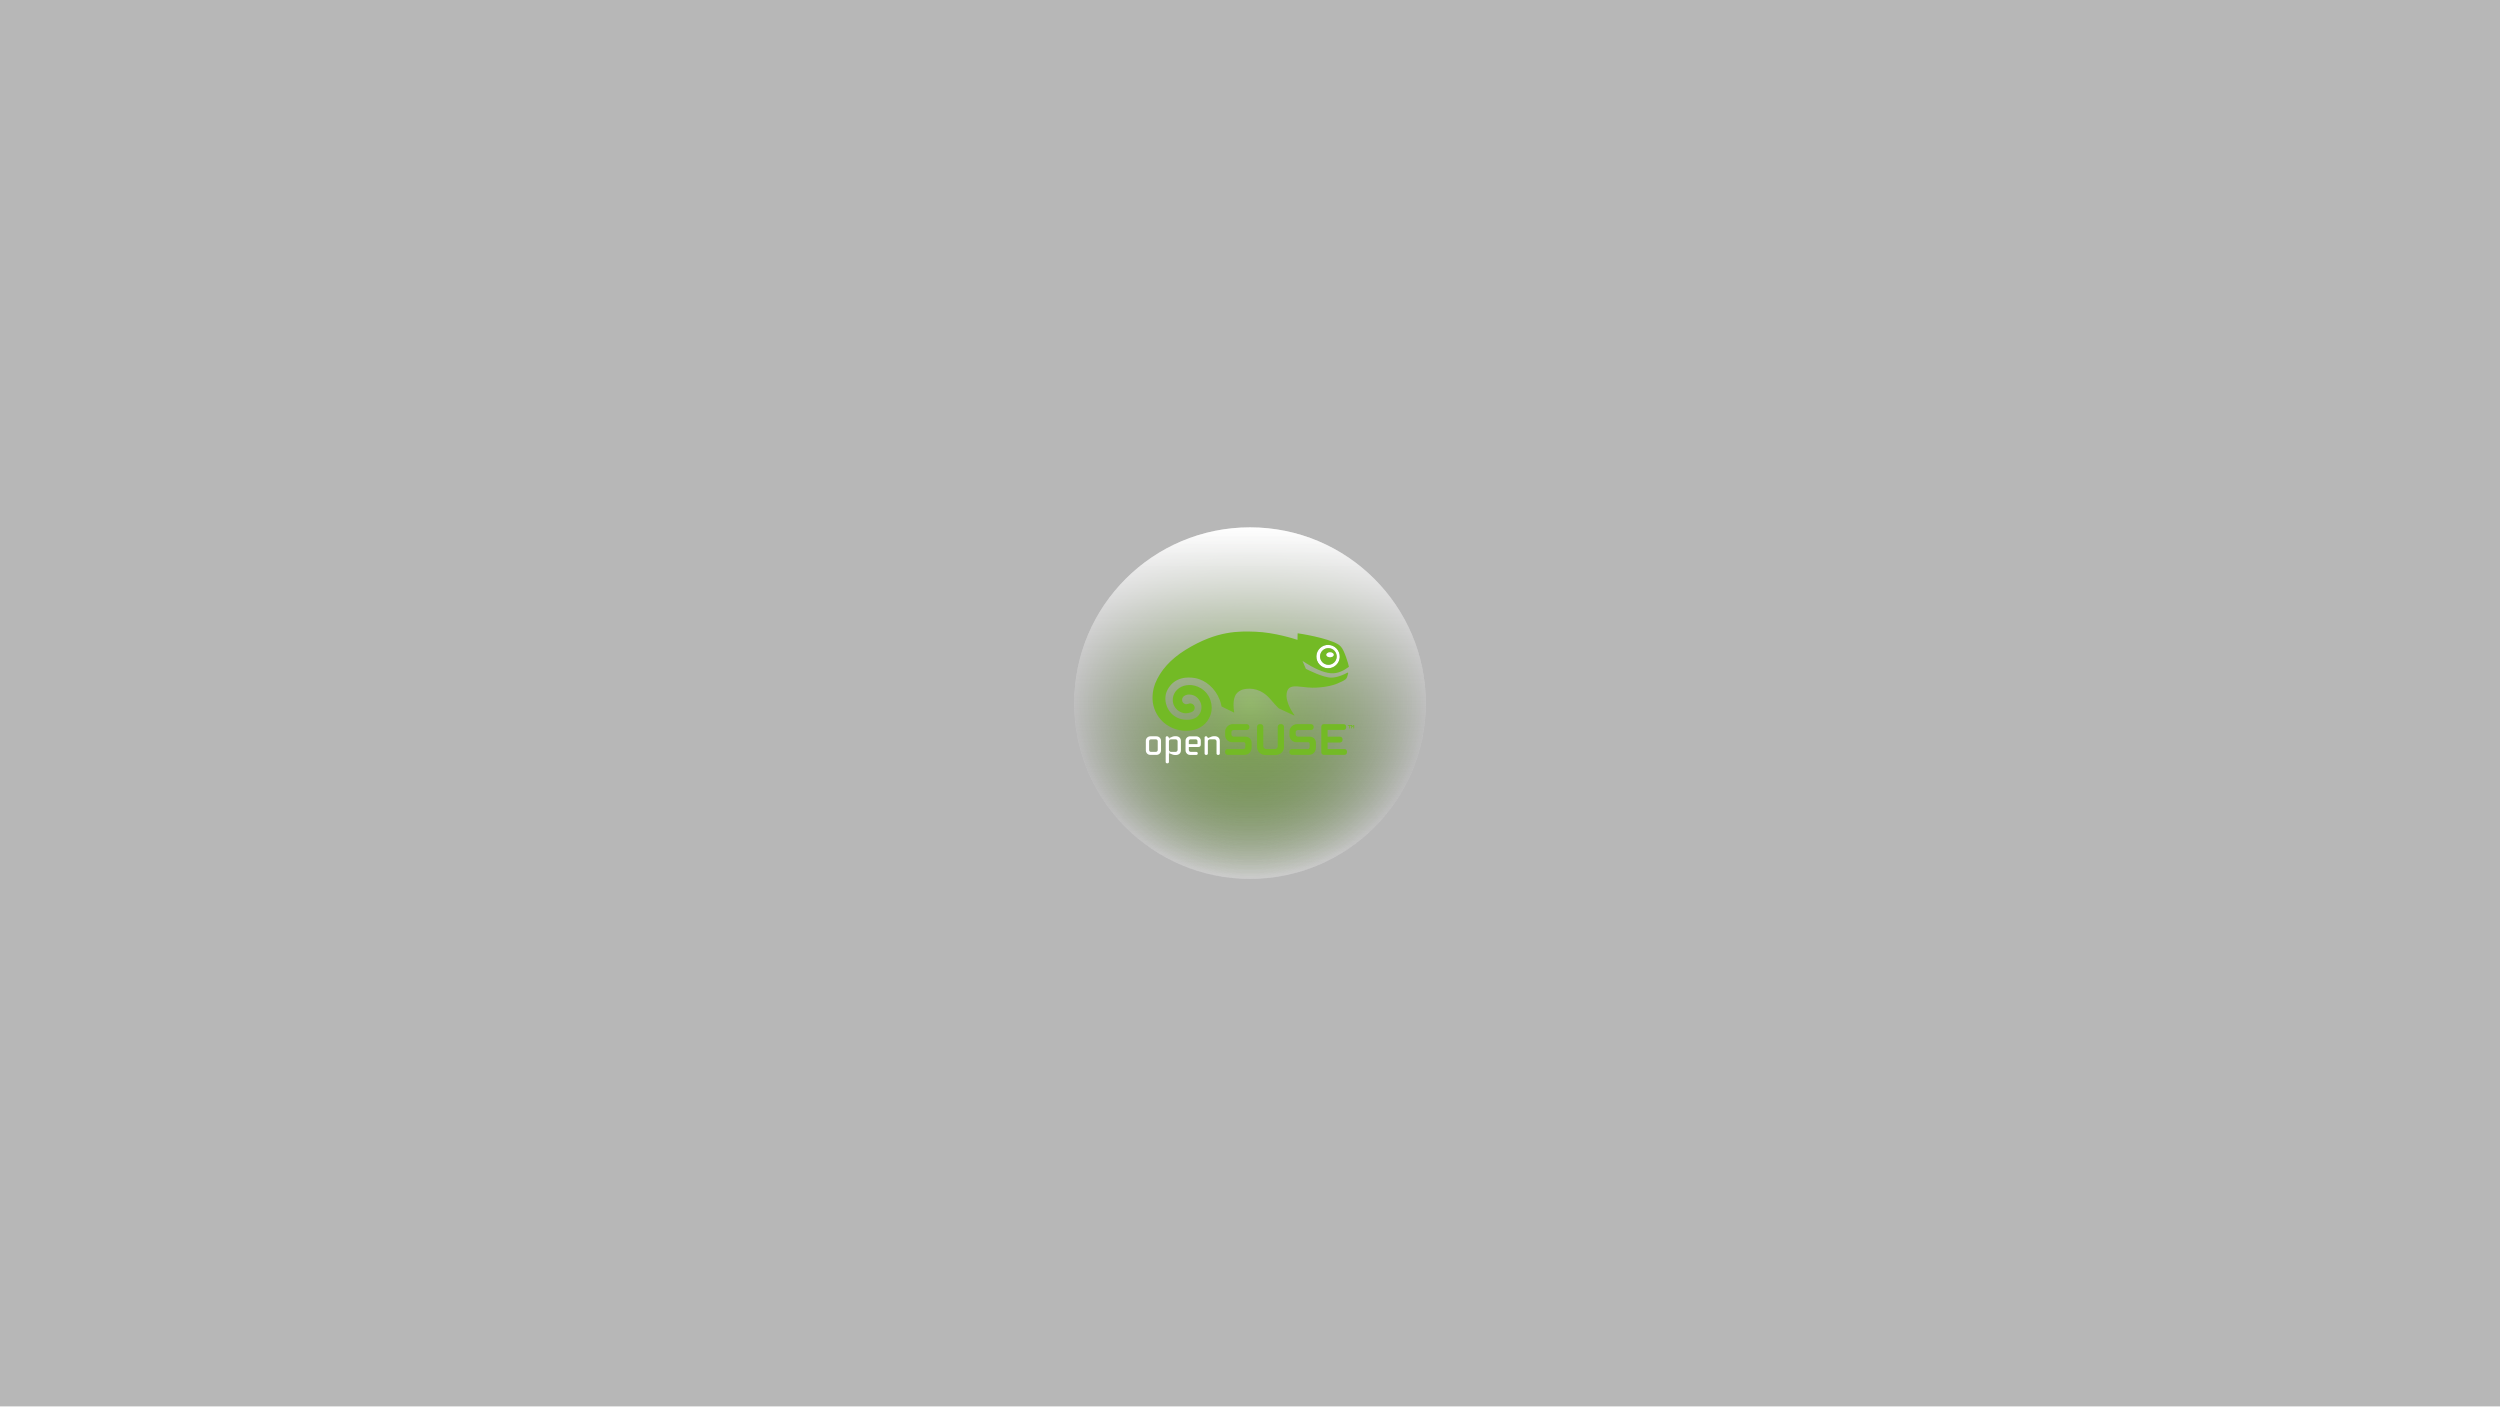
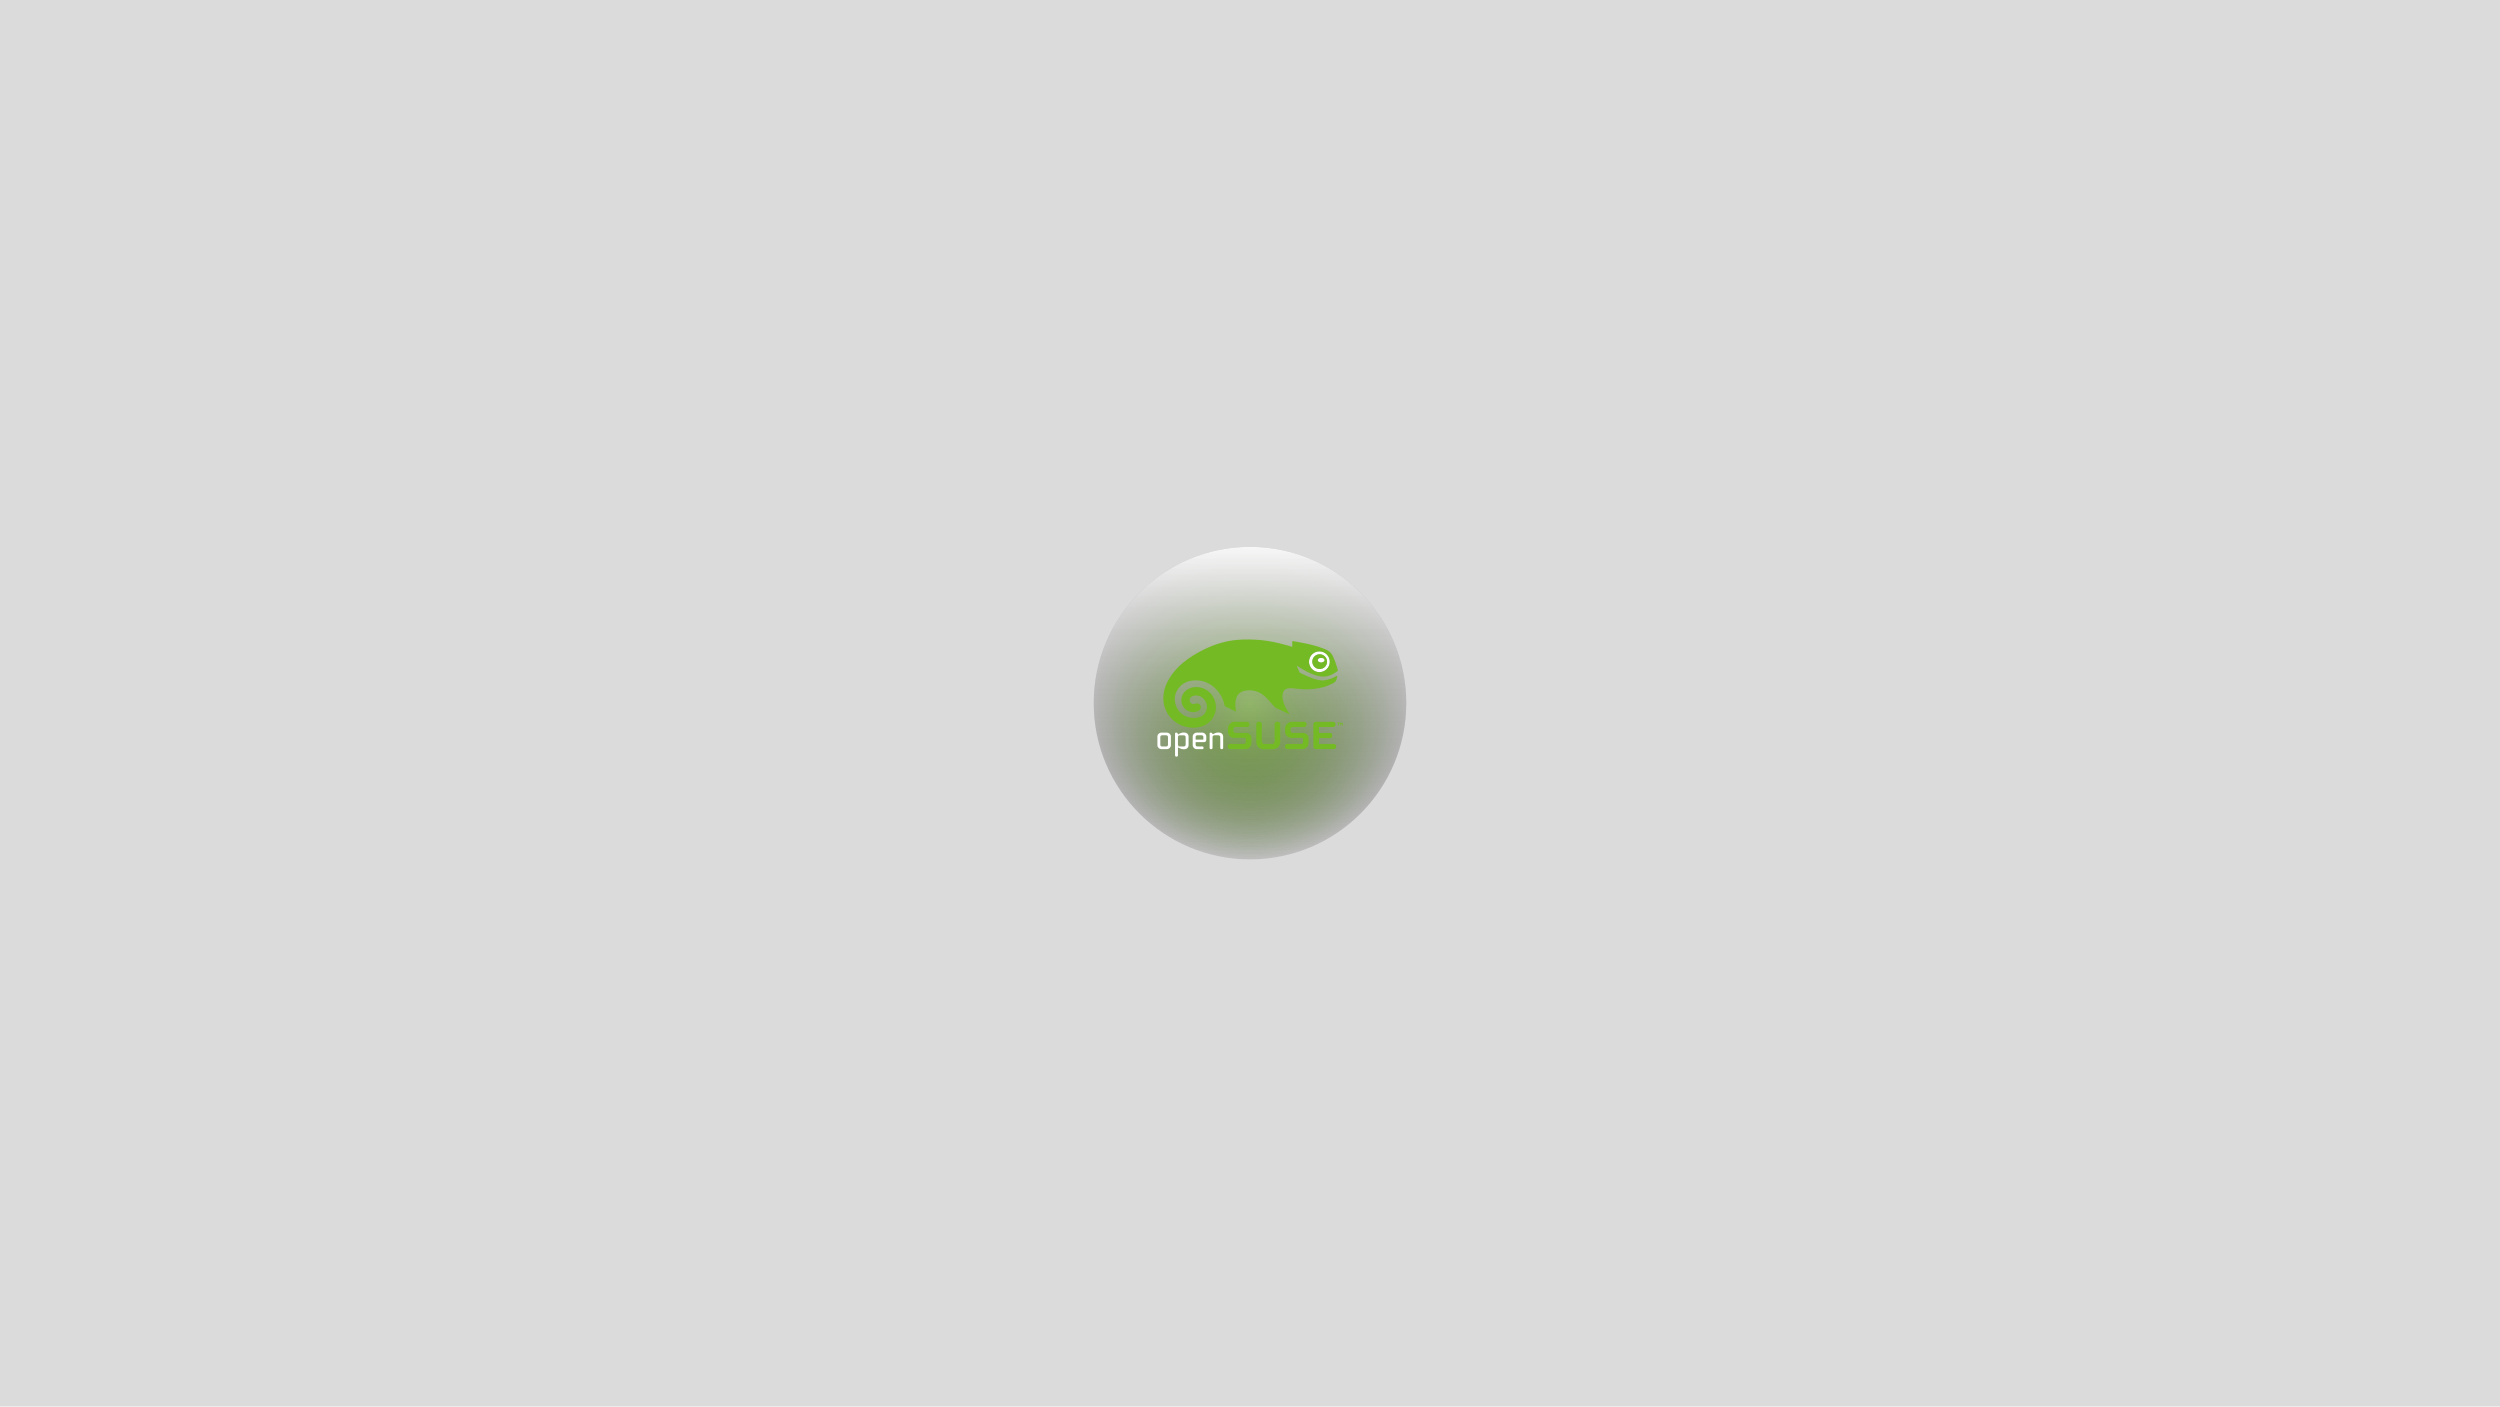
<svg xmlns="http://www.w3.org/2000/svg" xmlns:ns1="http://www.openswatchbook.org/uri/2009/osb" xmlns:xlink="http://www.w3.org/1999/xlink" id="svg3004" version="1.1" width="1920" height="1080" xml:space="preserve">
  <defs id="defs3008">
    <linearGradient id="linearGradient4028">
      <stop style="stop-color:#73ba25;stop-opacity:1;" offset="0" id="stop4030" />
      <stop style="stop-color:#73ba25;stop-opacity:0;" offset="1" id="stop4032" />
    </linearGradient>
    <linearGradient id="linearGradient4164">
      <stop style="stop-color:#a80030;stop-opacity:1;" offset="0" id="stop4166" />
      <stop style="stop-color:#a80030;stop-opacity:0;" offset="1" id="stop4168" />
    </linearGradient>
    <linearGradient id="linearGradient5303">
      <stop style="stop-color:#f26711;stop-opacity:1;" offset="0" id="stop5305" />
      <stop style="stop-color:#f26711;stop-opacity:0;" offset="1" id="stop5307" />
    </linearGradient>
    <linearGradient id="linearGradient5267">
      <stop style="stop-color:#666666;stop-opacity:1;" offset="0" id="stop5269" />
      <stop style="stop-color:#666666;stop-opacity:0;" offset="1" id="stop5271" />
    </linearGradient>
    <linearGradient id="linearGradient5251" ns1:paint="solid">
      <stop style="stop-color:#666666;stop-opacity:1;" offset="0" id="stop5253" />
    </linearGradient>
    <linearGradient xlink:href="#linearGradient5267" id="linearGradient5273" x1="-395.365" y1="-212.642" x2="4.763" y2="-212.642" gradientUnits="userSpaceOnUse" />
    <radialGradient xlink:href="#linearGradient5303" id="radialGradient5325" cx="-163.148" cy="-366.263" fx="-163.148" fy="-366.263" r="144.094" gradientTransform="matrix(1,0,0,0.9338842,0,-24.21576)" gradientUnits="userSpaceOnUse" />
    <radialGradient xlink:href="#linearGradient4164" id="radialGradient4170" cx="1447.778" cy="-272.917" fx="1447.778" fy="-272.917" r="223.333" gradientTransform="matrix(1,0,0,0.9751244,0,-6.788974)" gradientUnits="userSpaceOnUse" />
    <radialGradient xlink:href="#linearGradient4164-9" id="radialGradient4170-9" cx="1447.778" cy="-272.917" fx="1447.778" fy="-272.917" r="223.333" gradientTransform="matrix(1,0,0,0.9751244,0,-6.788974)" gradientUnits="userSpaceOnUse" />
    <linearGradient id="linearGradient4164-9">
      <stop style="stop-color:#a80030;stop-opacity:1;" offset="0" id="stop4166-0" />
      <stop style="stop-color:#a80030;stop-opacity:0;" offset="1" id="stop4168-2" />
    </linearGradient>
    <radialGradient r="223.333" fy="-272.917" fx="1447.778" cy="-272.917" cx="1447.778" gradientTransform="matrix(1,0,0,0.9751244,0,-6.788974)" gradientUnits="userSpaceOnUse" id="radialGradient4206" xlink:href="#linearGradient4164-9" />
    <radialGradient xlink:href="#linearGradient4164" id="radialGradient14319" gradientUnits="userSpaceOnUse" gradientTransform="matrix(1,0,0,0.9751244,0,-6.788974)" cx="1447.778" cy="-272.917" fx="1447.778" fy="-272.917" r="223.333" />
    <linearGradient xlink:href="#linearGradient5267" id="linearGradient14321" gradientUnits="userSpaceOnUse" x1="-395.365" y1="-212.642" x2="4.763" y2="-212.642" />
    <linearGradient xlink:href="#linearGradient5267" id="linearGradient14345" gradientUnits="userSpaceOnUse" x1="-395.365" y1="-212.642" x2="4.763" y2="-212.642" />
    <radialGradient xlink:href="#linearGradient4164" id="radialGradient14347" gradientUnits="userSpaceOnUse" gradientTransform="matrix(1,0,0,0.9751244,0,-6.788974)" cx="1447.778" cy="-272.917" fx="1447.778" fy="-272.917" r="223.333" />
    <radialGradient xlink:href="#linearGradient4164" id="radialGradient14931" gradientUnits="userSpaceOnUse" gradientTransform="matrix(1,0,0,0.9751244,0,-6.788974)" cx="1447.778" cy="-272.917" fx="1447.778" fy="-272.917" r="223.333" />
    <linearGradient xlink:href="#linearGradient5267" id="linearGradient14933" gradientUnits="userSpaceOnUse" x1="-395.365" y1="-212.642" x2="4.763" y2="-212.642" />
    <radialGradient xlink:href="#linearGradient4164" id="radialGradient14961" gradientUnits="userSpaceOnUse" gradientTransform="matrix(1,0,0,0.9751244,0,-6.788974)" cx="1447.778" cy="-272.917" fx="1447.778" fy="-272.917" r="223.333" />
    <linearGradient xlink:href="#linearGradient5267" id="linearGradient14963" gradientUnits="userSpaceOnUse" x1="-395.365" y1="-212.642" x2="4.763" y2="-212.642" />
    <linearGradient xlink:href="#linearGradient5267" id="linearGradient14991" gradientUnits="userSpaceOnUse" x1="-395.365" y1="-212.642" x2="4.763" y2="-212.642" />
    <linearGradient xlink:href="#linearGradient5267" id="linearGradient15015" gradientUnits="userSpaceOnUse" x1="-395.365" y1="-212.642" x2="4.763" y2="-212.642" />
    <radialGradient r="125.556" fy="-292.917" fx="-318.889" cy="-292.917" cx="-318.889" gradientTransform="matrix(1,0,0,1.061947,0,18.14526)" gradientUnits="userSpaceOnUse" id="radialGradient3812" xlink:href="#linearGradient3787-8" />
    <linearGradient id="linearGradient3787-8">
      <stop style="stop-color:#000000;stop-opacity:1;" offset="0" id="stop3789-9" />
      <stop style="stop-color:#000000;stop-opacity:0;" offset="1" id="stop3791-4" />
    </linearGradient>
    <linearGradient xlink:href="#linearGradient5267" id="linearGradient3258" gradientUnits="userSpaceOnUse" x1="-395.365" y1="-212.642" x2="4.763" y2="-212.642" />
    <radialGradient xlink:href="#linearGradient4028" id="radialGradient4034" cx="1447.778" cy="-272.917" fx="1447.778" fy="-272.917" r="223.333" gradientTransform="matrix(1,0,0,0.9751244,0,-6.788974)" gradientUnits="userSpaceOnUse" />
    <radialGradient xlink:href="#linearGradient3787-8" id="radialGradient4036" gradientUnits="userSpaceOnUse" gradientTransform="matrix(1,0,0,1.061947,0,18.14526)" cx="-318.889" cy="-292.917" fx="-318.889" fy="-292.917" r="125.556" />
    <radialGradient xlink:href="#linearGradient3787-8" id="radialGradient4104" gradientUnits="userSpaceOnUse" gradientTransform="matrix(1,0,0,1.061947,0,18.14526)" cx="-318.889" cy="-292.917" fx="-318.889" fy="-292.917" r="125.556" />
    <radialGradient xlink:href="#linearGradient4028" id="radialGradient4106" gradientUnits="userSpaceOnUse" gradientTransform="matrix(1,0,0,0.9751244,0,-6.788974)" cx="1447.778" cy="-272.917" fx="1447.778" fy="-272.917" r="223.333" />
    <linearGradient xlink:href="#linearGradient5267" id="linearGradient4108" gradientUnits="userSpaceOnUse" x1="-395.365" y1="-212.642" x2="4.763" y2="-212.642" />
    <linearGradient xlink:href="#linearGradient5267-6" id="linearGradient3070" gradientUnits="userSpaceOnUse" x1="-395.365" y1="-212.642" x2="4.763" y2="-212.642" />
    <linearGradient id="linearGradient5267-6">
      <stop style="stop-color:#666666;stop-opacity:1;" offset="0" id="stop5269-8" />
      <stop style="stop-color:#666666;stop-opacity:0;" offset="1" id="stop5271-6" />
    </linearGradient>
    <radialGradient xlink:href="#linearGradient4028-5" id="radialGradient3072" gradientUnits="userSpaceOnUse" gradientTransform="matrix(1,0,0,0.9751244,0,-6.788974)" cx="1447.778" cy="-272.917" fx="1447.778" fy="-272.917" r="223.333" />
    <linearGradient id="linearGradient4028-5">
      <stop style="stop-color:#73ba25;stop-opacity:1;" offset="0" id="stop4030-5" />
      <stop style="stop-color:#73ba25;stop-opacity:0;" offset="1" id="stop4032-1" />
    </linearGradient>
    <radialGradient xlink:href="#linearGradient3787-8-7" id="radialGradient3074" gradientUnits="userSpaceOnUse" gradientTransform="matrix(1,0,0,1.061947,0,18.14526)" cx="-318.889" cy="-292.917" fx="-318.889" fy="-292.917" r="125.556" />
    <linearGradient id="linearGradient3787-8-7">
      <stop style="stop-color:#000000;stop-opacity:1;" offset="0" id="stop3789-9-7" />
      <stop style="stop-color:#000000;stop-opacity:0;" offset="1" id="stop3791-4-9" />
    </linearGradient>
    <radialGradient r="125.556" fy="-292.917" fx="-318.889" cy="-292.917" cx="-318.889" gradientTransform="matrix(1,0,0,1.061947,0,18.14526)" gradientUnits="userSpaceOnUse" id="radialGradient3116" xlink:href="#linearGradient3787-8-7" />
    <radialGradient xlink:href="#linearGradient3787-8-7" id="radialGradient3131" gradientUnits="userSpaceOnUse" gradientTransform="matrix(1,0,0,1.061947,0,18.14526)" cx="-318.889" cy="-292.917" fx="-318.889" fy="-292.917" r="125.556" />
    <radialGradient xlink:href="#linearGradient4028-5" id="radialGradient3133" gradientUnits="userSpaceOnUse" gradientTransform="matrix(1,0,0,0.9751244,0,-6.788974)" cx="1447.778" cy="-272.917" fx="1447.778" fy="-272.917" r="223.333" />
    <linearGradient xlink:href="#linearGradient5267-6" id="linearGradient3135" gradientUnits="userSpaceOnUse" x1="-395.365" y1="-212.642" x2="4.763" y2="-212.642" />
    <radialGradient xlink:href="#linearGradient3787-8-4" id="radialGradient3841" gradientUnits="userSpaceOnUse" gradientTransform="matrix(1,0,0,1.061947,0,18.14526)" cx="-318.889" cy="-292.917" fx="-318.889" fy="-292.917" r="125.556" />
    <linearGradient id="linearGradient3787-8-4">
      <stop style="stop-color:#000000;stop-opacity:1;" offset="0" id="stop3789-9-8" />
      <stop style="stop-color:#000000;stop-opacity:0;" offset="1" id="stop3791-4-6" />
    </linearGradient>
    <radialGradient xlink:href="#linearGradient4028-57" id="radialGradient3839" gradientUnits="userSpaceOnUse" gradientTransform="matrix(1,0,0,0.9751244,0,-6.788974)" cx="1447.778" cy="-272.917" fx="1447.778" fy="-272.917" r="223.333" />
    <linearGradient id="linearGradient4028-57">
      <stop style="stop-color:#73ba25;stop-opacity:1;" offset="0" id="stop4030-6" />
      <stop style="stop-color:#73ba25;stop-opacity:0;" offset="1" id="stop4032-9" />
    </linearGradient>
    <linearGradient xlink:href="#linearGradient5267-9" id="linearGradient3837" gradientUnits="userSpaceOnUse" x1="-395.365" y1="-212.642" x2="4.763" y2="-212.642" />
    <linearGradient id="linearGradient5267-9">
      <stop style="stop-color:#ffffff;stop-opacity:1;" offset="0" id="stop5269-4" />
      <stop style="stop-color:#666666;stop-opacity:0;" offset="1" id="stop5271-7" />
    </linearGradient>
    <linearGradient xlink:href="#linearGradient5267-9" id="linearGradient3866" gradientUnits="userSpaceOnUse" x1="-395.365" y1="-212.642" x2="4.763" y2="-212.642" />
    <radialGradient xlink:href="#linearGradient4028-57" id="radialGradient3868" gradientUnits="userSpaceOnUse" gradientTransform="matrix(1,0,0,0.9751244,0,-6.788974)" cx="1447.778" cy="-272.917" fx="1447.778" fy="-272.917" r="223.333" />
    <radialGradient xlink:href="#linearGradient3787-8-4" id="radialGradient3870" gradientUnits="userSpaceOnUse" gradientTransform="matrix(1,0,0,1.061947,0,18.14526)" cx="-318.889" cy="-292.917" fx="-318.889" fy="-292.917" r="125.556" />
+     <radialGradient xlink:href="#linearGradient3787-8-4-0" id="radialGradient3867" gradientUnits="userSpaceOnUse" gradientTransform="matrix(1,0,0,1.061947,0,18.14526)" cx="-318.889" cy="-292.917" fx="-318.889" fy="-292.917" r="125.556" />
+     <linearGradient id="linearGradient3787-8-4-0">
+       <stop style="stop-color:#000000;stop-opacity:1;" offset="0" id="stop3789-9-8-4" />
+       <stop style="stop-color:#000000;stop-opacity:0;" offset="1" id="stop3791-4-6-8" />
+     </linearGradient>
+     <radialGradient xlink:href="#linearGradient4028-57-2" id="radialGradient3865" gradientUnits="userSpaceOnUse" gradientTransform="matrix(1,0,0,0.9751244,0,-6.788974)" cx="1447.778" cy="-272.917" fx="1447.778" fy="-272.917" r="223.333" />
+     <linearGradient id="linearGradient4028-57-2">
+       <stop style="stop-color:#73ba25;stop-opacity:1;" offset="0" id="stop4030-6-2" />
+       <stop style="stop-color:#73ba25;stop-opacity:0;" offset="1" id="stop4032-9-8" />
+     </linearGradient>
+     <linearGradient xlink:href="#linearGradient5267-9-7" id="linearGradient3863" gradientUnits="userSpaceOnUse" x1="-395.365" y1="-212.642" x2="4.763" y2="-212.642" />
+     <linearGradient id="linearGradient5267-9-7">
+       <stop style="stop-color:#f7f7f7;stop-opacity:1;" offset="0" id="stop5269-4-3" />
+       <stop style="stop-color:#666666;stop-opacity:0;" offset="1" id="stop5271-7-8" />
+     </linearGradient>
  </defs>
  <g id="g3012" transform="matrix(1.25,0,0,-1.25,0,1080)">
-     <rect style="fill:#b7b7b7;fill-opacity:1;stroke:none" id="rect3036" width="1536" height="864" x="0" y="-864" transform="scale(1,-1)" />
-     <g id="g3872">
-       <path transform="matrix(1.08777,0,0,-1.008,913.295,91.62002)" d="m -34.286,-337.679 c 0,59.173 -44.452,107.143 -99.286,107.143 -54.834,0 -99.286,-47.969 -99.286,-107.143 0,-59.173 44.452,-107.143 99.286,-107.143 54.834,0 99.286,47.969 99.286,107.143 z" id="path3219" style="fill:#cdcdcd;fill-opacity:1;fill-rule:nonzero;stroke:none" />
-       <path transform="matrix(0,0.860177,0.81,0,1005.263,706.3009)" d="m -193.333,-292.917 c 0,73.638 -56.213,133.333 -125.556,133.333 -69.342,0 -125.556,-59.695 -125.556,-133.333 0,-73.638 56.213,-133.333 125.556,-133.333 69.342,0 125.556,59.695 125.556,133.333 z" id="path5277-0" style="opacity:0.75;fill:url(#radialGradient3870);fill-opacity:1;fill-rule:evenodd;stroke:none" />
-       <path transform="matrix(0.4835821,0,0,-0.4959184,67.88056,296.6556)" d="m 1671.111,-272.917 c 0,120.275 -99.99,217.778 -223.333,217.778 -123.344,0 -223.333,-97.502 -223.333,-217.778 0,-120.275 99.99,-217.778 223.333,-217.778 123.344,0 223.333,97.502 223.333,217.778 z" id="path4162" style="fill:url(#radialGradient3868);fill-opacity:1;fill-rule:nonzero;stroke:none" />
-       <path transform="matrix(0,-0.5398262,-0.5813513,0,644.3803,326.5714)" d="m 4.763,-212.642 c 0,102.6 -89.572,185.774 -200.064,185.774 -110.493,0 -200.064,-83.174 -200.064,-185.774 0,-102.6 89.572,-185.774 200.064,-185.774 110.493,0 200.064,83.174 200.064,185.774 z" id="path3806" style="fill:url(#linearGradient3866);fill-opacity:1;fill-rule:evenodd;stroke:none" />
-       <g transform="matrix(0.941182,0,0,0.9411789,-769.6221,54.04274)" id="g4068">
+     <rect style="fill:#dbdbdb;fill-opacity:1;stroke:none" id="rect3036" width="1536" height="864" x="0" y="-864" transform="scale(1,-1)" />
+     <g transform="matrix(1.6,0,0,1.6,112.6401,-59.51996)" id="g3869">
+       <path transform="matrix(0.6043164,0,0,-0.5599999,490.3194,118.1)" d="m -34.286,-337.679 c 0,59.173 -44.452,107.143 -99.286,107.143 -54.834,0 -99.286,-47.969 -99.286,-107.143 0,-59.173 44.452,-107.143 99.286,-107.143 54.834,0 99.286,47.969 99.286,107.143 z" id="path3219" style="fill:#bfbfbf;fill-opacity:1;fill-rule:nonzero;stroke:none" />
+       <path transform="matrix(0,0.477876,0.4499999,0,541.4125,459.5893)" d="m -193.333,-292.917 c 0,73.638 -56.213,133.333 -125.556,133.333 -69.342,0 -125.556,-59.695 -125.556,-133.333 0,-73.638 56.213,-133.333 125.556,-133.333 69.342,0 125.556,59.695 125.556,133.333 z" id="path5277-0" style="opacity:0.75;fill:url(#radialGradient3867);fill-opacity:1;fill-rule:evenodd;stroke:none" />
+       <path transform="matrix(0.2686567,0,0,-0.2755102,20.64482,232.0087)" d="m 1671.111,-272.917 c 0,120.275 -99.99,217.778 -223.333,217.778 -123.344,0 -223.333,-97.502 -223.333,-217.778 0,-120.275 99.99,-217.778 223.333,-217.778 123.344,0 223.333,97.502 223.333,217.778 z" id="path4162" style="fill:url(#radialGradient3865);fill-opacity:1;fill-rule:nonzero;stroke:none" />
+       <path transform="matrix(0,-0.2999034,-0.3229729,0,340.9224,248.6286)" d="m 4.763,-212.642 c 0,102.6 -89.572,185.774 -200.064,185.774 -110.493,0 -200.064,-83.174 -200.064,-185.774 0,-102.6 89.572,-185.774 200.064,-185.774 110.493,0 200.064,83.174 200.064,185.774 z" id="path3806" style="fill:url(#linearGradient3863);fill-opacity:1;fill-rule:evenodd;stroke:none" />
+       <g transform="matrix(0.5228788,0,0,0.5228771,-444.634,97.22378)" id="g4068">
        <path style="fill:#73ba25" d="m 1700.263,385.204 c 0,-0.104 -0.088,-0.192 -0.197,-0.192 h -0.088 c -0.104,0 -0.192,0.088 -0.192,0.192 v 1.631 h -0.92 v -1.631 c 0,-0.104 -0.093,-0.192 -0.203,-0.192 h -0.082 c -0.104,0 -0.192,0.088 -0.192,0.192 v 1.631 h -0.69 c -0.099,0 -0.181,0.071 -0.181,0.181 v 0.093 c 0,0.11 0.082,0.175 0.181,0.175 h 2.414 c 0.093,0 0.159,-0.033 0.192,-0.088 l 0.454,-0.684 0.455,0.684 c 0.038,0.049 0.093,0.088 0.192,0.088 h 0.307 v -2.097 c 0,-0.099 -0.093,-0.192 -0.203,-0.192 l -0.027,0.016 h -0.088 c -0.104,0 -0.192,0.088 -0.192,0.192 v 1.369 l -0.301,-0.46 c -0.033,-0.044 -0.093,-0.066 -0.148,-0.066 h -0.033 c -0.055,0 -0.12,0.022 -0.153,0.066 l -0.307,0.46 v -1.368 z" id="path3135" />
        <path style="fill:#73ba25" d="m 1697.033,369.928 v -0.443 c 0,-0.975 -0.74,-1.686 -1.764,-1.686 h -13.32 c -0.969,0 -1.692,0.728 -1.692,1.686 v 16.71 c 0,0.964 0.75,1.686 1.725,1.686 l 0.01,-0.016 h 12.729 c 1.024,0 1.768,-0.706 1.768,-1.68 v -0.444 c 0,-0.974 -0.745,-1.68 -1.768,-1.68 0,0 -9.866,0 -10.353,0 0,-0.439 0,-3.942 0,-4.375 0.488,0 7.988,0 7.988,0 1.024,0 1.768,-0.718 1.768,-1.692 v -0.439 c 0,-0.98 -0.745,-1.686 -1.768,-1.686 0,0 -7.5,0 -7.988,0 0,-0.439 0,-3.827 0,-4.26 0.488,0 10.906,0 10.906,0 1.029,-5.5e-4 1.763,-0.718 1.763,-1.681 z" id="path3137" />
        <path style="fill:#ffffff" d="m 1684.938,439.592 c 4.21,-0.148 7.512,-3.696 7.369,-7.9 -0.077,-2.037 -0.93,-3.92 -2.42,-5.311 -1.489,-1.396 -3.427,-2.119 -5.475,-2.048 -4.205,0.153 -7.5,3.696 -7.363,7.9 0.071,2.037 0.925,3.926 2.42,5.316 1.489,1.391 3.432,2.113 5.469,2.042 z m 5.371,-7.742 c 0.099,2.995 -2.245,5.513 -5.24,5.617 -1.45,0.055 -2.831,-0.46 -3.887,-1.451 -1.057,-0.986 -1.676,-2.327 -1.72,-3.778 -0.099,-2.995 2.245,-5.513 5.235,-5.623 1.456,-0.044 2.836,0.471 3.898,1.456 1.057,0.991 1.67,2.332 1.714,3.778 z" id="path3139" />
        <path style="fill:#73ba25" d="m 1685.07,437.468 c 2.995,-0.104 5.338,-2.623 5.24,-5.617 -0.044,-1.445 -0.657,-2.787 -1.714,-3.778 -1.062,-0.986 -2.442,-1.5 -3.898,-1.456 -2.989,0.11 -5.333,2.628 -5.235,5.623 0.044,1.451 0.662,2.792 1.72,3.778 1.057,0.991 2.436,1.506 3.887,1.451 z m 3.296,-4.331 c 0,0.892 -1.079,1.61 -2.409,1.61 -1.33,0 -2.404,-0.717 -2.404,-1.61 0,-0.881 1.073,-1.604 2.404,-1.604 1.33,0 2.409,0.723 2.409,1.604 z" id="path3141" />
        <path style="fill:#ffffff" d="m 1685.957,434.747 c 1.33,0 2.409,-0.717 2.409,-1.61 0,-0.881 -1.079,-1.604 -2.409,-1.604 -1.33,0 -2.404,0.723 -2.404,1.604 0,0.892 1.073,1.61 2.404,1.61 z" id="path3143" />
        <path style="fill:#73ba25" d="m 1676.748,375.518 v -2.677 c 0,-3.067 -1.829,-5.042 -4.681,-5.042 h -10.879 c -1.024,0 -1.763,0.717 -1.763,1.686 v 0.443 c 0,0.97 0.739,1.681 1.763,1.681 h 10.321 c 1.122,0 1.155,1.538 1.155,1.708 v 1.604 c 0,0.526 -0.208,1.144 -1.155,1.144 h -7.562 c -2.152,0 -4.484,1.763 -4.484,4.604 v 2.48 c 0,1.938 1.829,4.73 5.124,4.73 v -0.022 h 8.881 c 1.035,0 1.801,-0.728 1.801,-1.681 v -0.443 c 0,-0.964 -0.762,-1.686 -1.764,-1.686 h -8.245 c -1.084,0 -1.703,-0.531 -1.703,-1.462 v -1.473 c 0,-0.602 0.504,-1.428 1.627,-1.428 h 7.446 c 2.053,-5.5e-4 4.117,-1.293 4.117,-4.167 z" id="path3145" />
        <path style="fill:#73ba25" d="m 1654.141,387.881 c 0.992,0 1.764,-0.777 1.764,-1.768 v -13.156 c 0,-3.061 -2.404,-5.278 -5.721,-5.278 h -6.149 c -3.318,0 -5.721,2.218 -5.721,5.278 v 13.156 c 0,0.991 0.783,1.768 1.763,1.768 h 0.558 c 0.986,0 1.768,-0.794 1.768,-1.768 v -12.67 c 0,-1.013 0.816,-1.829 1.823,-1.829 h 5.754 c 1.002,0 1.823,0.816 1.823,1.829 v 12.669 c 0,0.974 0.794,1.768 1.768,1.768 h 0.012 0.557 z" id="path3147" />
        <path style="fill:#73ba25" d="m 1634.782,375.518 v -2.677 c 0,-3.067 -1.84,-5.042 -4.681,-5.042 h -10.884 c -1.029,0 -1.768,0.717 -1.768,1.686 v 0.443 c 0,0.97 0.745,1.681 1.768,1.681 h 10.32 c 1.117,0 1.144,1.538 1.144,1.708 v 1.604 c 0,0.526 -0.197,1.144 -1.144,1.144 h -7.561 c -2.163,0 -4.484,1.763 -4.484,4.604 v 2.48 c 0,1.938 1.823,4.73 5.125,4.73 l 0.011,-0.022 h 8.886 c 1.029,0 1.801,-0.728 1.801,-1.681 v -0.443 c 0,-0.964 -0.761,-1.686 -1.768,-1.686 h -8.245 c -1.09,0 -1.708,-0.531 -1.708,-1.462 v -1.473 c 0,-0.602 0.504,-1.428 1.626,-1.428 h 7.441 c 2.053,-5.5e-4 4.123,-1.293 4.123,-4.167 z" id="path3149" />
        <path style="fill:#73ba25" d="m 1697.115,421.382 0.559,0.104 c 0.153,-0.12 0.131,-0.367 0.082,-0.586 -0.103,-0.509 -0.35,-1.434 -0.52,-1.872 l -0.142,-0.361 c -0.197,-0.537 -0.394,-1.046 -0.772,-1.352 -1.04,-0.947 -2.704,-1.703 -5.31,-2.842 -4.03,-1.763 -10.561,-2.874 -16.628,-2.836 -2.174,0.049 -4.277,0.29 -6.122,0.498 -5.65,0.646 -9.734,1.106 -10.583,-4.03 -1.073,-6.439 4.983,-14.257 5.043,-14.328 l -0.01,-0.214 -0.197,-0.049 c 0,0 -9.652,4.446 -9.889,4.577 l -0.307,0.218 -0.246,0.236 c -0.728,0.7 -2.19,2.272 -5.157,5.71 -5.754,6.652 -12.489,7.528 -17.679,6.263 -1.265,-0.301 -2.874,-1.226 -3.92,-2.267 -2.71,-2.672 -2.404,-8.054 -2.25,-10.014 0.181,-2.217 0.296,-2.382 0.345,-2.562 l -0.033,-0.224 -0.192,-0.022 -0.11,0.077 -7.917,3.871 -0.301,1.292 c -0.203,0.854 -0.438,1.801 -0.887,2.989 -2.831,7.462 -9.193,13.074 -16.201,14.284 -4.736,0.816 -13.37,0.909 -17.942,-7.72 -1.911,-3.603 -1.796,-8.295 0.301,-12.248 2.135,-4.047 5.951,-6.641 10.468,-7.139 4.479,-0.488 7.846,0.547 9.735,2.995 1.905,2.469 2.261,5.831 0.909,8.568 -1.451,2.94 -3.641,4.5 -6.685,4.757 -2.316,0.208 -4.035,-0.756 -4.654,-1.741 -0.181,-0.307 -0.509,-0.877 -0.515,-1.686 v -0.027 c 0,-2.206 2.02,-2.809 2.431,-2.837 0.126,0 0.734,0.016 1.538,0.219 l 0.389,0.125 0.268,0.094 0.197,0.038 c 1.467,0.268 2.88,-0.597 3.291,-2.026 0.071,-0.262 0.11,-0.526 0.11,-0.788 0,-0.947 -0.482,-1.829 -1.281,-2.365 l 0.033,0.011 -0.088,-0.049 -0.131,-0.082 c -0.422,-0.268 -0.81,-0.416 -1.221,-0.542 -1.15,-0.377 -2.168,-0.553 -3.192,-0.553 -3.493,0.005 -8.36,3.011 -8.426,8.656 -0.033,3.186 1.566,6.088 4.38,7.955 3.241,2.141 8.842,2.869 14.038,-0.318 6.395,-3.915 8.065,-11.579 6.395,-16.808 -2.425,-7.572 -9.247,-11.618 -18.254,-10.813 -6.378,0.569 -12.302,3.937 -15.828,9.006 -1.566,2.245 -2.727,4.747 -3.351,7.243 -1.44,5.71 0.016,11.777 1.101,14.465 3.449,8.546 10.052,15.899 19.606,21.862 l 0.602,0.378 c 20.323,12.489 34.706,11.985 45.235,11.619 12.418,-0.433 25.661,-4.714 27.49,-5.322 0.01,0.411 0.077,4.112 0.077,4.112 l 0.055,0.126 0.142,0.038 c 0.833,-0.115 18.675,-2.765 26.193,-7.145 0.93,-0.547 1.39,-1.117 1.966,-1.708 2.075,-2.146 4.824,-11.087 5.114,-12.932 l -0.11,-0.186 c -0.11,-0.038 -0.367,-0.23 -0.712,-0.46 -1.752,-1.226 -5.853,-4.095 -11.109,-3.624 -4.725,0.416 -10.895,3.126 -18.336,8.026 0.329,-0.772 1.878,-4.44 2.141,-5.059 l 0.099,-0.12 c 1.079,-0.558 11.416,-5.825 16.546,-5.721 4.138,0.082 8.556,2.102 10.324,3.165 z m -4.807,10.309 c 0.143,4.205 -3.159,7.753 -7.369,7.9 -2.037,0.071 -3.98,-0.652 -5.469,-2.042 -1.495,-1.391 -2.349,-3.28 -2.42,-5.316 -0.137,-4.205 3.159,-7.747 7.363,-7.9 2.048,-0.071 3.986,0.652 5.475,2.048 1.489,1.391 2.343,3.274 2.42,5.311 z" id="path3151" />
        <path style="fill:#ffffff;fill-opacity:1" d="m 1607.5,379.247 c 0.712,0.339 1.599,0.756 2.77,0.756 h 0.361 c 2.048,0 3.373,-1.221 3.373,-3.099 v -8.223 c 0,-0.498 -0.405,-0.903 -0.892,-0.903 h -0.35 c -0.498,0 -0.892,0.405 -0.892,0.903 v 7.928 c 0,0.745 -0.608,1.352 -1.347,1.352 h -2.973 c -0.745,0 -1.347,-0.607 -1.347,-1.352 v -7.928 c 0,-0.498 -0.405,-0.903 -0.892,-0.903 h -0.35 c -0.498,0 -0.892,0.405 -0.892,0.903 v 10.479 c 0,0.448 0.301,0.766 0.717,0.766 h 0.345 c 0.329,0 0.569,-0.142 0.701,-0.422 l 0.246,-0.449 c 0.104,-0.186 0.159,-0.197 0.296,-0.197 0.307,0 0.684,0.186 1.128,0.389 z" id="path3153" />
        <path style="fill:#ffffff;fill-opacity:1" d="M 1601.603,377.018 V 374.593 c 0,-1.035 -0.602,-1.649 -1.599,-1.649 0,0 -5.946,0 -6.225,0 0,-0.252 0,-1.829 0,-1.829 0,-0.903 0.509,-1.374 1.478,-1.374 h 3.449 c 0.515,0 0.892,-0.356 0.892,-0.843 v -0.274 c 0,-0.493 -0.378,-0.849 -0.892,-0.849 h -4.205 c -1.555,0 -2.869,1.38 -2.869,3 v 6.259 c 0,1.599 1.352,2.89 3.017,2.89 l 0.01,-0.011 h 3.926 c 1.664,5.5e-4 3.022,-1.303 3.022,-2.896 z m -2.157,-2.212 c 0,0.252 0,1.944 0,1.944 0,0.679 -0.526,1.205 -1.199,1.205 h -3.274 c -0.679,0 -1.199,-0.537 -1.199,-1.205 0,0 0,-1.692 0,-1.944 0.263,0 5.409,0 5.672,0 z" id="path3155" />
        <path style="fill:#ffffff;fill-opacity:1" d="m 1580.793,371.1 c 0,-0.514 0.285,-0.958 0.706,-1.188 l -0.504,-1.111 c -0.093,0 -0.197,-0.165 -0.197,-0.318 v -5.305 c 0,-0.487 -0.4,-0.892 -0.892,-0.892 h -0.35 c -0.504,0 -0.892,0.4 -0.892,0.892 v 15.982 c 0,0.426 0.318,0.766 0.695,0.766 h 0.4 c 0.339,0 0.613,-0.262 0.673,-0.399 l 0.263,-0.52 c 0.066,-0.093 0.181,-0.148 0.301,-0.148 l 0.498,-1.073 c -0.421,-0.224 -0.701,-0.668 -0.701,-1.189 v -5.497 z" id="path3157" />
        <path style="fill:#ffffff;fill-opacity:1" d="m 1585.238,379.997 c 2.053,0 3.373,-1.22 3.373,-3.098 v -6.1 c 0,-1.91 -1.292,-3.093 -3.373,-3.093 h -0.367 c -1.177,0 -2.064,0.405 -2.77,0.728 -0.438,0.202 -0.81,0.367 -1.106,0.367 l 0.504,1.111 c 0.192,-0.103 0.411,-0.164 0.641,-0.164 h 2.973 c 0.75,0 1.347,0.608 1.347,1.352 v 5.497 c 0,0.756 -0.591,1.347 -1.347,1.347 h -2.973 c -0.235,0 -0.454,-0.06 -0.646,-0.158 l -0.498,1.073 c 0.296,0 0.668,0.175 1.095,0.383 0.717,0.339 1.599,0.762 2.776,0.762 v -0.006 h 0.372 z" id="path3159" />
        <path style="fill:#ffffff;fill-opacity:1" d="m 1575.624,377.035 v -6.308 c 0,-1.621 -1.314,-2.94 -2.924,-2.94 h -4.074 c -1.604,0 -2.913,1.319 -2.913,2.94 v 6.308 c 0,1.599 1.352,2.89 3.017,2.89 h 3.876 c 1.664,5.5e-4 3.017,-1.297 3.017,-2.89 z m -2.146,-6.061 v 5.749 c 0,0.668 -0.564,1.232 -1.226,1.232 h -3.175 c -0.673,0 -1.226,-0.553 -1.226,-1.232 v -5.749 c 0,-0.69 0.526,-1.226 1.199,-1.226 h 3.203 c 0.679,0 1.226,0.553 1.226,1.226 z" id="path3161" />
      </g>
    </g>
  </g>
</svg>
